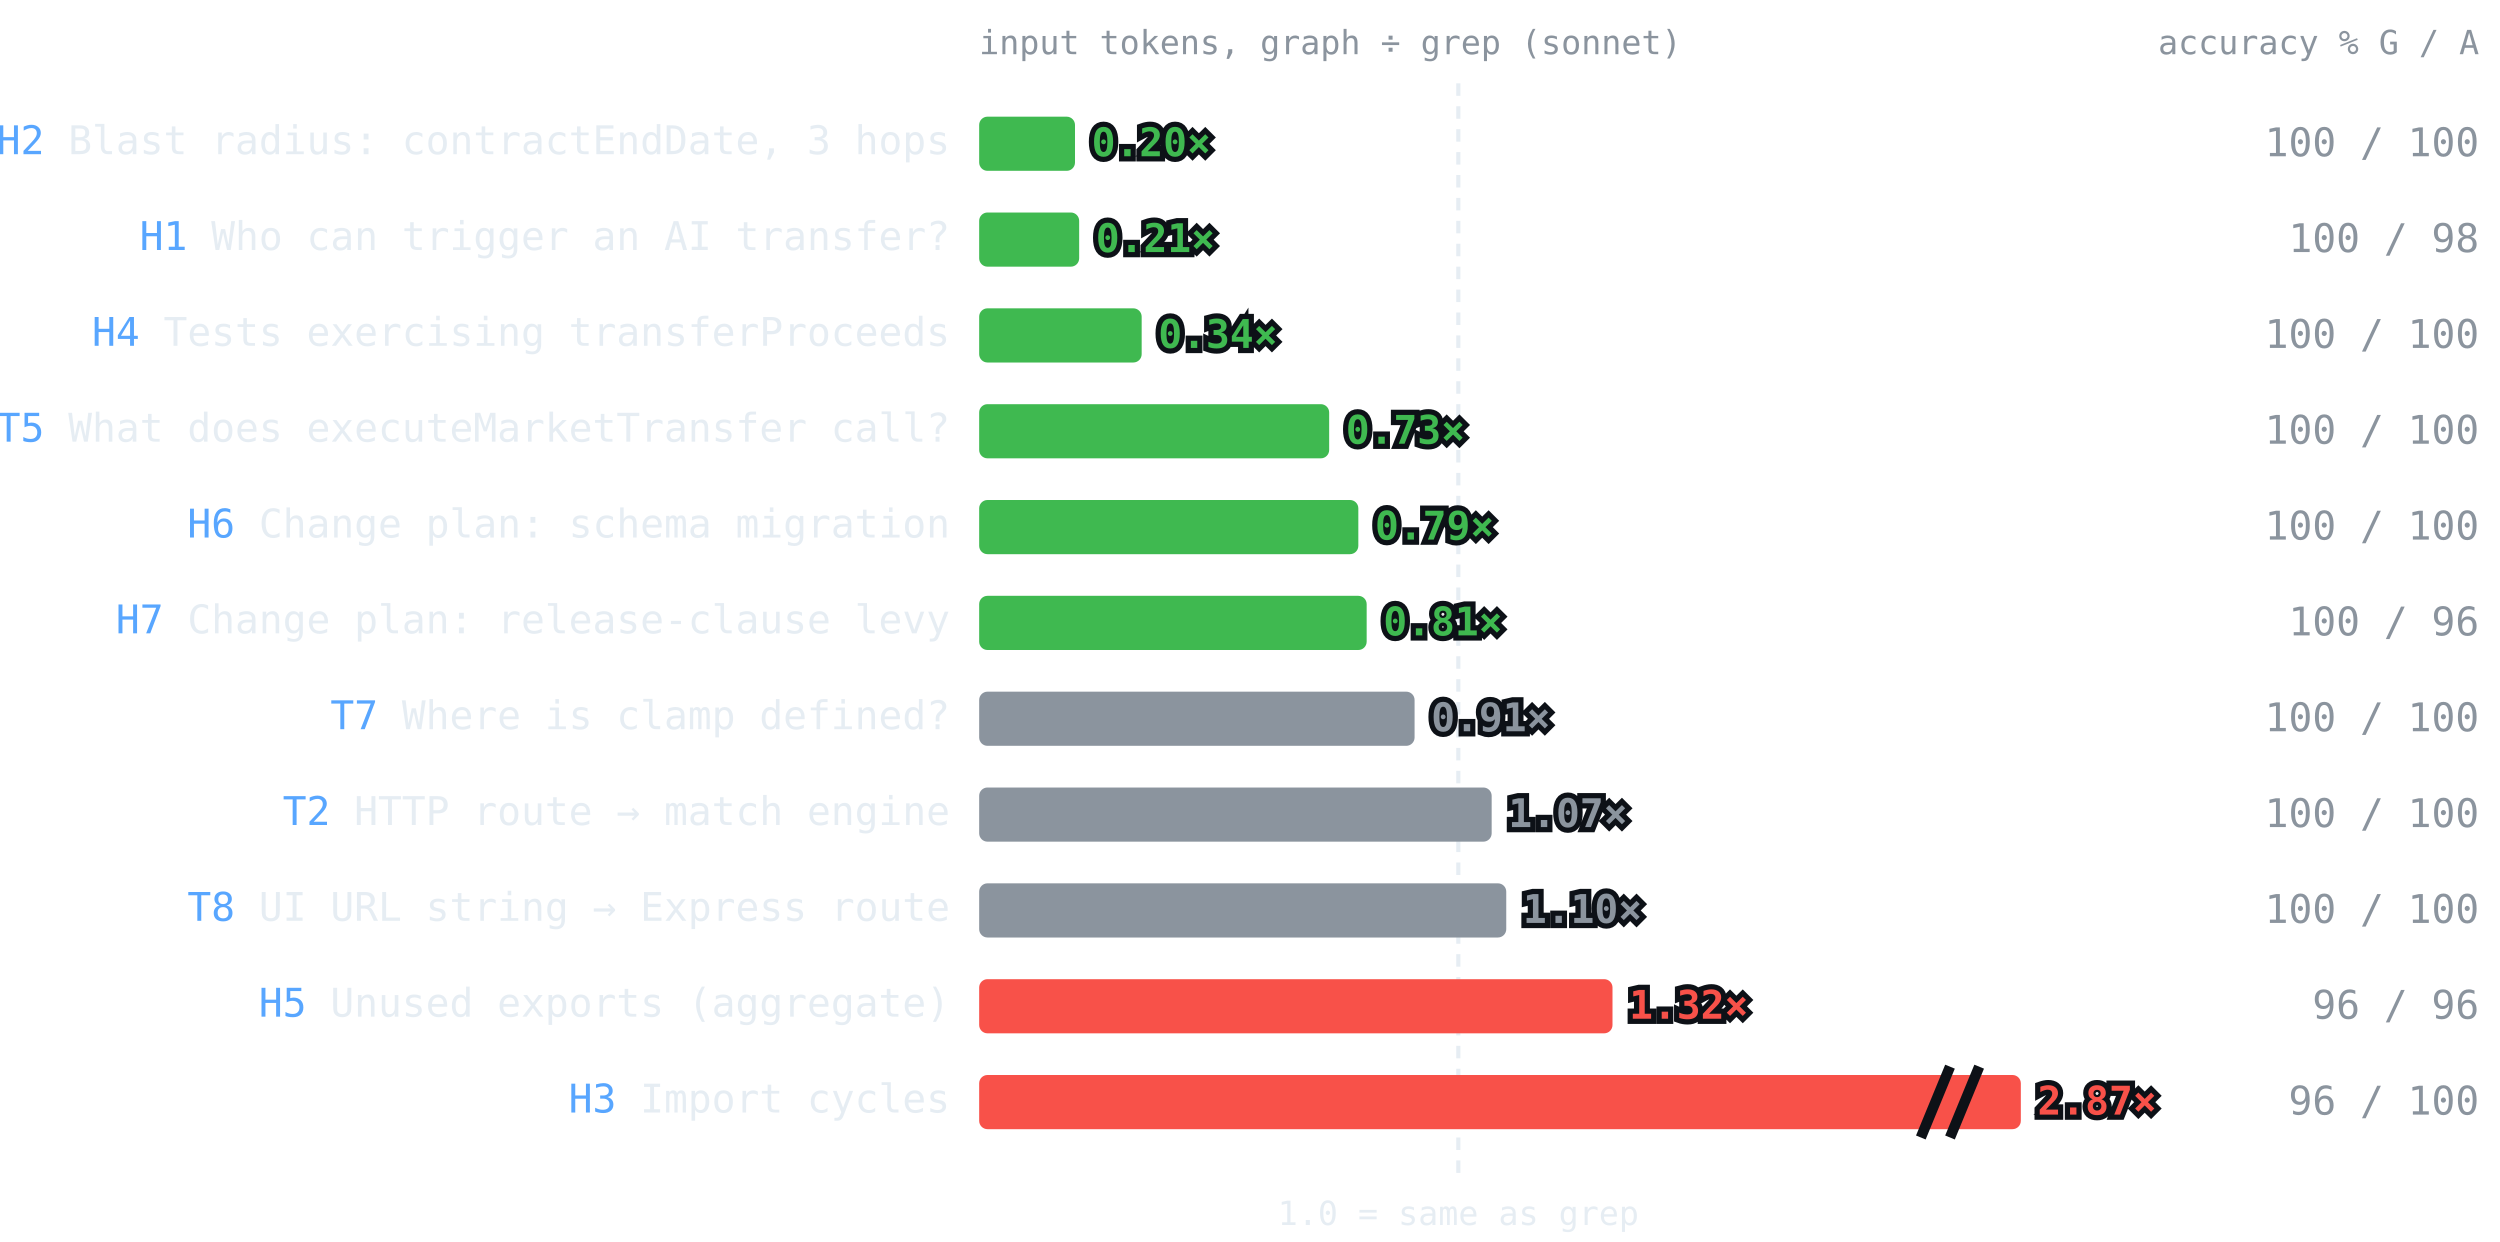
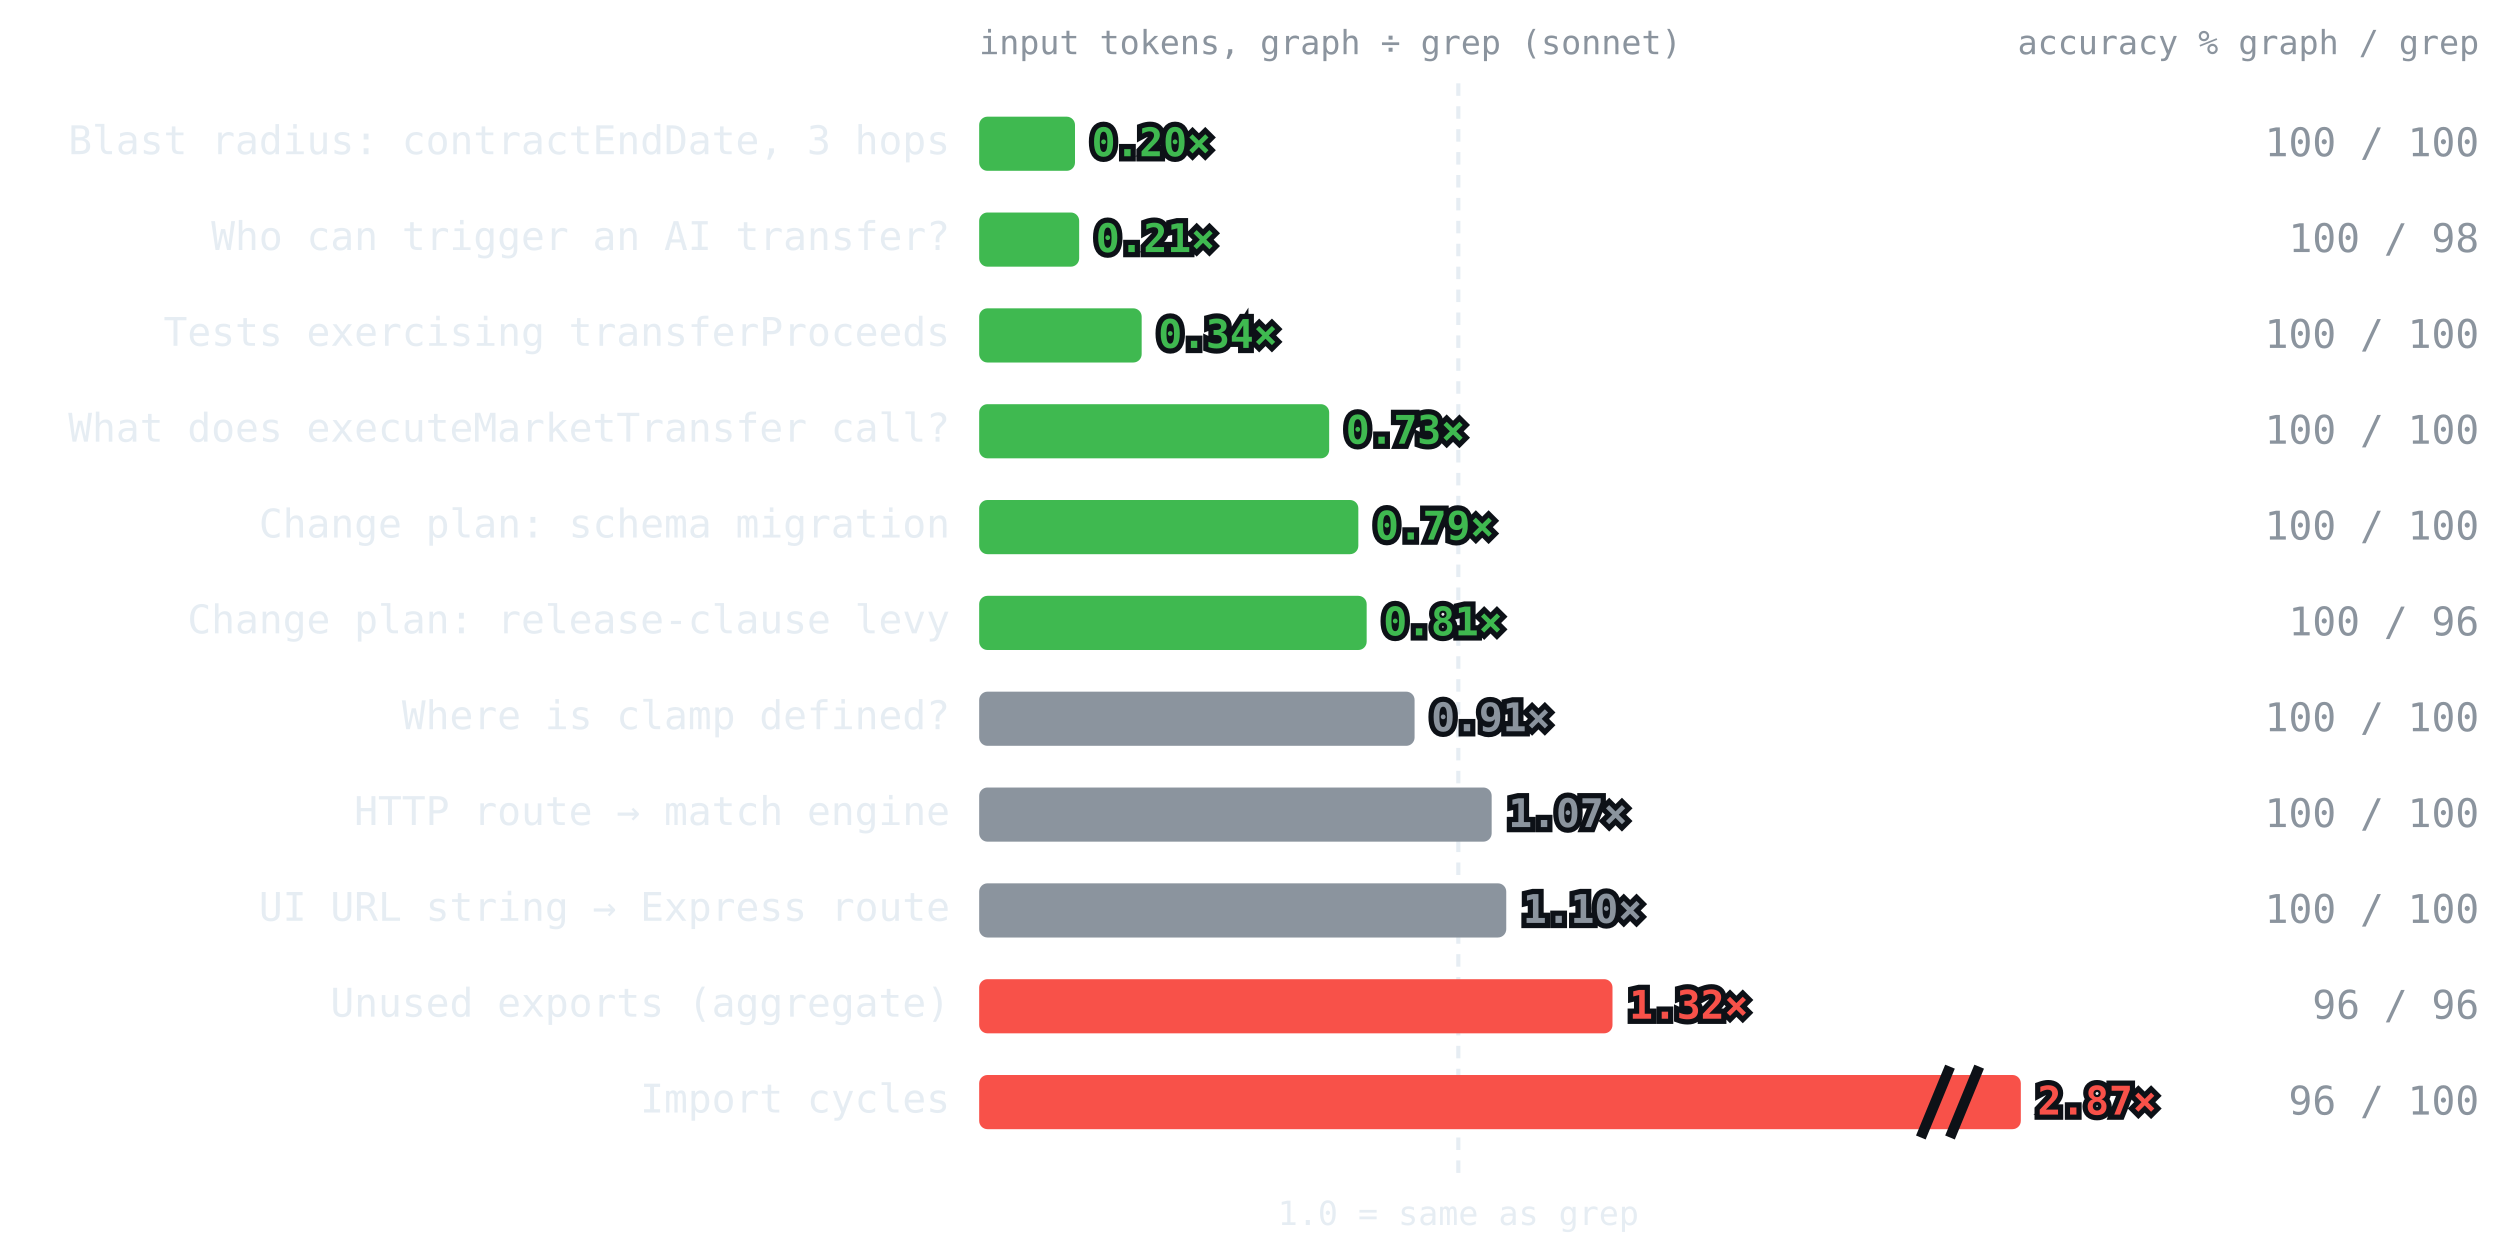
<svg xmlns="http://www.w3.org/2000/svg" viewBox="0 0 1200 596" font-family="JetBrains Mono, Fira Code, Menlo, Consolas, monospace" font-size="19">
  <text x="470" y="26" fill="#8b949e" font-size="16">input tokens, graph ÷ grep (sonnet)</text>
-   <text x="1190" y="26" fill="#8b949e" font-size="16" text-anchor="end">accuracy % G / A</text>
+   <text x="1190" y="26" fill="#8b949e" font-size="16" text-anchor="end">accuracy % graph / grep</text>
  <line x1="700" y1="40" x2="700" y2="566" stroke="#e6edf3" stroke-dasharray="6 5" stroke-width="2" />
-   <text x="456" y="74" fill="#e6edf3" text-anchor="end">
-     <tspan fill="#58a6ff">H2</tspan> Blast radius: contractEndDate, 3 hops</text>
+   <text x="456" y="74" fill="#e6edf3" text-anchor="end">Blast radius: contractEndDate, 3 hops</text>
  <rect x="470" y="56" width="46" height="26" rx="4" fill="#3fb950" />
  <text x="524" y="75" fill="#3fb950" font-weight="bold" stroke="#0d1117" stroke-width="5" paint-order="stroke">0.20×</text>
  <text x="1190" y="75" fill="#8b949e" text-anchor="end">100 / 100</text>
-   <text x="456" y="120" fill="#e6edf3" text-anchor="end">
-     <tspan fill="#58a6ff">H1</tspan> Who can trigger an AI transfer?</text>
+   <text x="456" y="120" fill="#e6edf3" text-anchor="end">Who can trigger an AI transfer?</text>
  <rect x="470" y="102" width="48" height="26" rx="4" fill="#3fb950" />
  <text x="526" y="121" fill="#3fb950" font-weight="bold" stroke="#0d1117" stroke-width="5" paint-order="stroke">0.21×</text>
  <text x="1190" y="121" fill="#8b949e" text-anchor="end">100 / 98</text>
-   <text x="456" y="166" fill="#e6edf3" text-anchor="end">
-     <tspan fill="#58a6ff">H4</tspan> Tests exercising transferProceeds</text>
+   <text x="456" y="166" fill="#e6edf3" text-anchor="end">Tests exercising transferProceeds</text>
  <rect x="470" y="148" width="78" height="26" rx="4" fill="#3fb950" />
  <text x="556" y="167" fill="#3fb950" font-weight="bold" stroke="#0d1117" stroke-width="5" paint-order="stroke">0.34×</text>
  <text x="1190" y="167" fill="#8b949e" text-anchor="end">100 / 100</text>
-   <text x="456" y="212" fill="#e6edf3" text-anchor="end">
-     <tspan fill="#58a6ff">T5</tspan> What does executeMarketTransfer call?</text>
+   <text x="456" y="212" fill="#e6edf3" text-anchor="end">What does executeMarketTransfer call?</text>
  <rect x="470" y="194" width="168" height="26" rx="4" fill="#3fb950" />
  <text x="646" y="213" fill="#3fb950" font-weight="bold" stroke="#0d1117" stroke-width="5" paint-order="stroke">0.73×</text>
  <text x="1190" y="213" fill="#8b949e" text-anchor="end">100 / 100</text>
-   <text x="456" y="258" fill="#e6edf3" text-anchor="end">
-     <tspan fill="#58a6ff">H6</tspan> Change plan: schema migration</text>
+   <text x="456" y="258" fill="#e6edf3" text-anchor="end">Change plan: schema migration</text>
  <rect x="470" y="240" width="182" height="26" rx="4" fill="#3fb950" />
  <text x="660" y="259" fill="#3fb950" font-weight="bold" stroke="#0d1117" stroke-width="5" paint-order="stroke">0.79×</text>
  <text x="1190" y="259" fill="#8b949e" text-anchor="end">100 / 100</text>
-   <text x="456" y="304" fill="#e6edf3" text-anchor="end">
-     <tspan fill="#58a6ff">H7</tspan> Change plan: release-clause levy</text>
+   <text x="456" y="304" fill="#e6edf3" text-anchor="end">Change plan: release-clause levy</text>
  <rect x="470" y="286" width="186" height="26" rx="4" fill="#3fb950" />
  <text x="664" y="305" fill="#3fb950" font-weight="bold" stroke="#0d1117" stroke-width="5" paint-order="stroke">0.81×</text>
  <text x="1190" y="305" fill="#8b949e" text-anchor="end">100 / 96</text>
-   <text x="456" y="350" fill="#e6edf3" text-anchor="end">
-     <tspan fill="#58a6ff">T7</tspan> Where is clamp defined?</text>
+   <text x="456" y="350" fill="#e6edf3" text-anchor="end">Where is clamp defined?</text>
  <rect x="470" y="332" width="209" height="26" rx="4" fill="#8b949e" />
  <text x="687" y="351" fill="#8b949e" font-weight="bold" stroke="#0d1117" stroke-width="5" paint-order="stroke">0.91×</text>
  <text x="1190" y="351" fill="#8b949e" text-anchor="end">100 / 100</text>
-   <text x="456" y="396" fill="#e6edf3" text-anchor="end">
-     <tspan fill="#58a6ff">T2</tspan> HTTP route → match engine</text>
+   <text x="456" y="396" fill="#e6edf3" text-anchor="end">HTTP route → match engine</text>
  <rect x="470" y="378" width="246" height="26" rx="4" fill="#8b949e" />
  <text x="724" y="397" fill="#8b949e" font-weight="bold" stroke="#0d1117" stroke-width="5" paint-order="stroke">1.07×</text>
  <text x="1190" y="397" fill="#8b949e" text-anchor="end">100 / 100</text>
-   <text x="456" y="442" fill="#e6edf3" text-anchor="end">
-     <tspan fill="#58a6ff">T8</tspan> UI URL string → Express route</text>
+   <text x="456" y="442" fill="#e6edf3" text-anchor="end">UI URL string → Express route</text>
  <rect x="470" y="424" width="253" height="26" rx="4" fill="#8b949e" />
  <text x="731" y="443" fill="#8b949e" font-weight="bold" stroke="#0d1117" stroke-width="5" paint-order="stroke">1.10×</text>
  <text x="1190" y="443" fill="#8b949e" text-anchor="end">100 / 100</text>
-   <text x="456" y="488" fill="#e6edf3" text-anchor="end">
-     <tspan fill="#58a6ff">H5</tspan> Unused exports (aggregate)</text>
+   <text x="456" y="488" fill="#e6edf3" text-anchor="end">Unused exports (aggregate)</text>
  <rect x="470" y="470" width="304" height="26" rx="4" fill="#f85149" />
  <text x="782" y="489" fill="#f85149" font-weight="bold" stroke="#0d1117" stroke-width="5" paint-order="stroke">1.32×</text>
  <text x="1190" y="489" fill="#8b949e" text-anchor="end">96 / 96</text>
-   <text x="456" y="534" fill="#e6edf3" text-anchor="end">
-     <tspan fill="#58a6ff">H3</tspan> Import cycles</text>
+   <text x="456" y="534" fill="#e6edf3" text-anchor="end">Import cycles</text>
  <rect x="470" y="516" width="500" height="26" rx="4" fill="#f85149" />
  <path d="M 922 546 L 936 512 M 936 546 L 950 512" stroke="#0d1117" stroke-width="5" />
  <text x="978" y="535" fill="#f85149" font-weight="bold" stroke="#0d1117" stroke-width="5" paint-order="stroke">2.87×</text>
  <text x="1190" y="535" fill="#8b949e" text-anchor="end">96 / 100</text>
  <text x="700" y="588" fill="#e6edf3" text-anchor="middle" font-size="16">1.0 = same as grep</text>
</svg>
